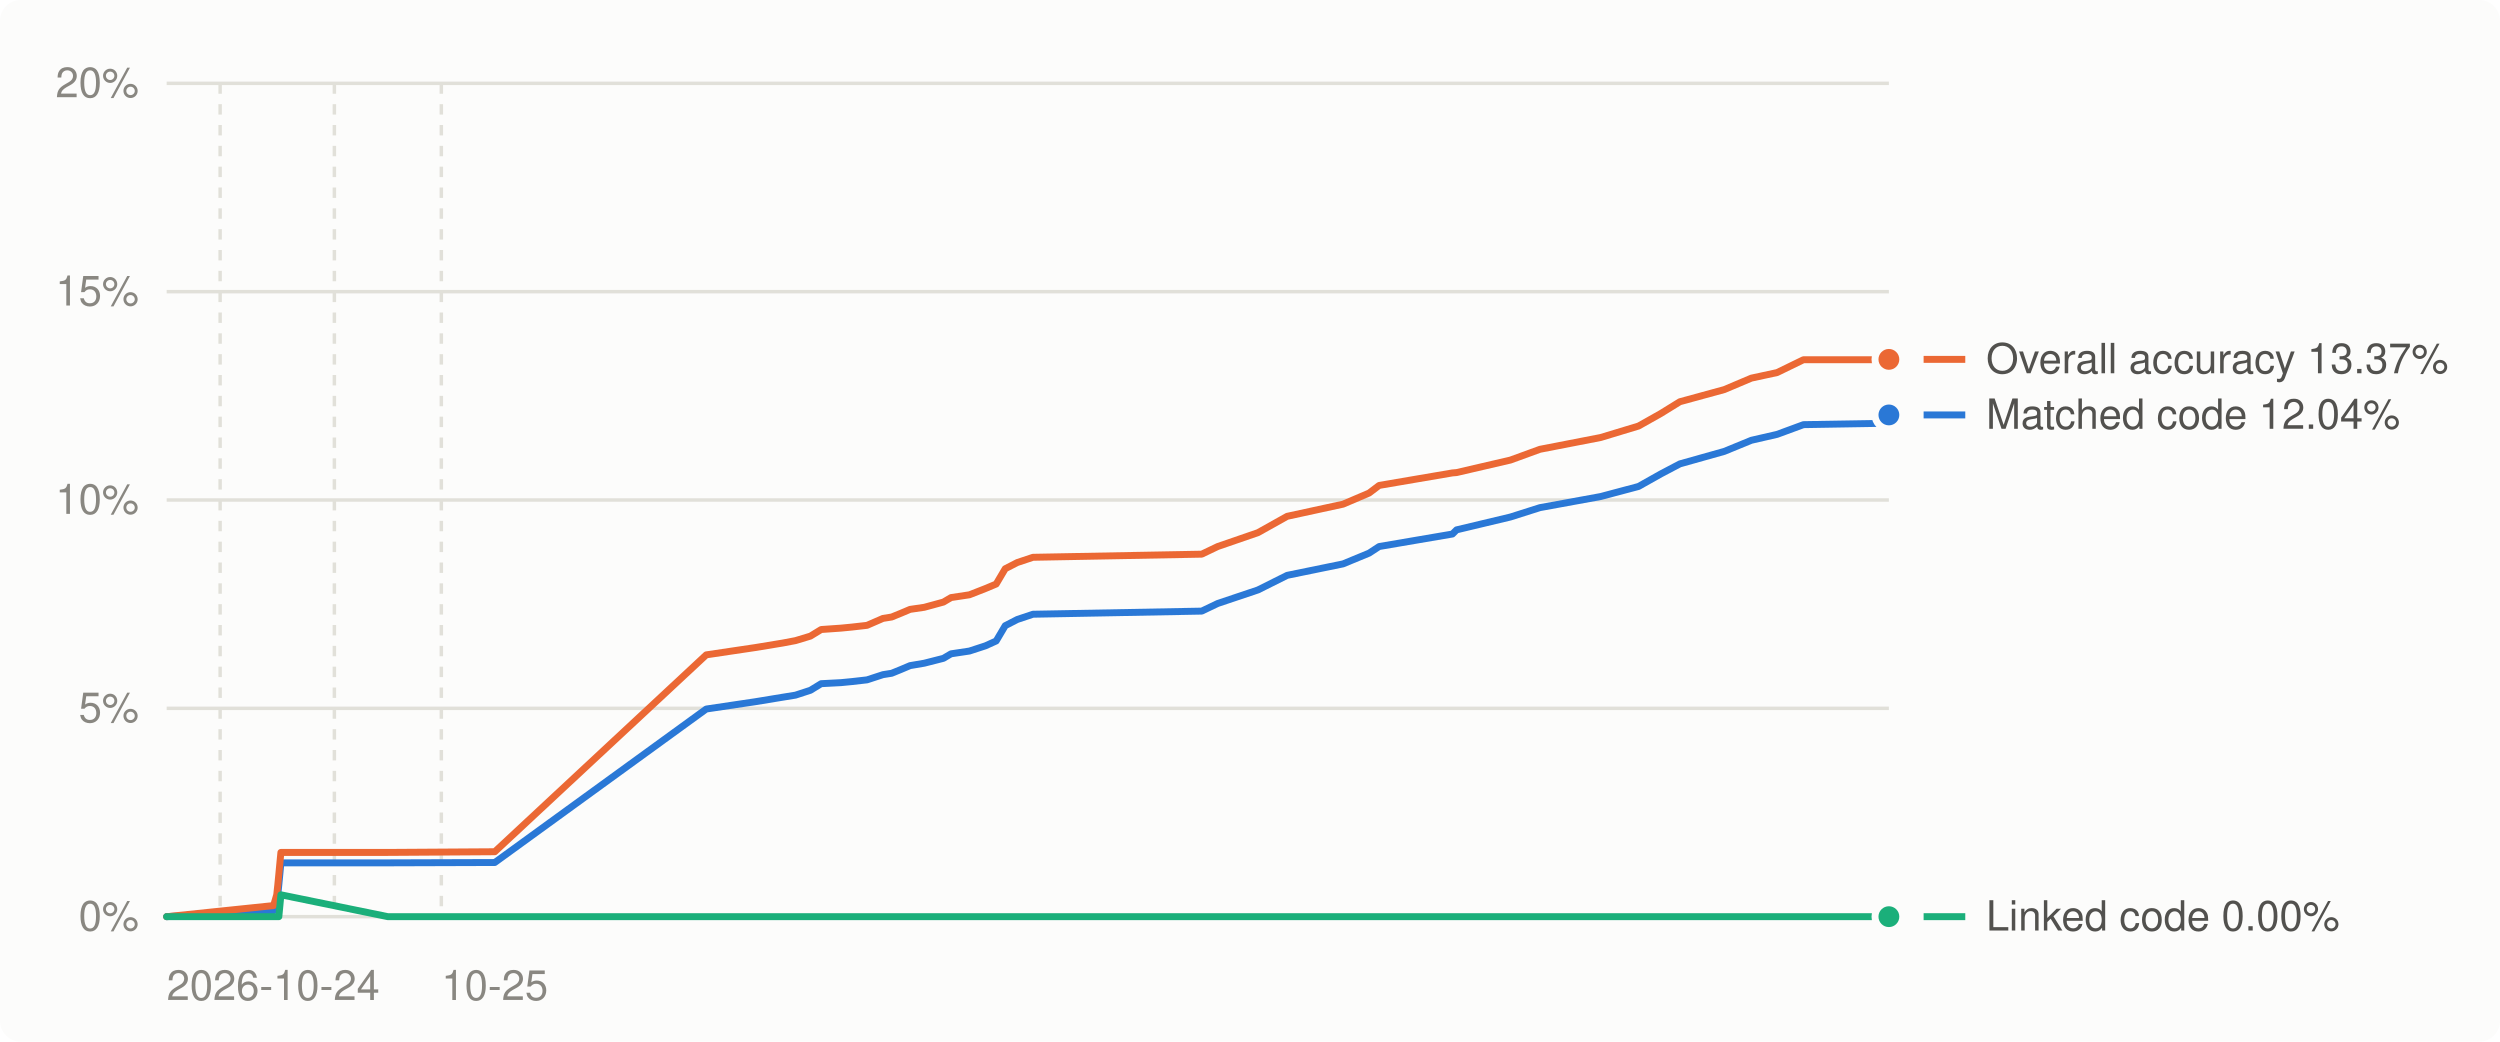
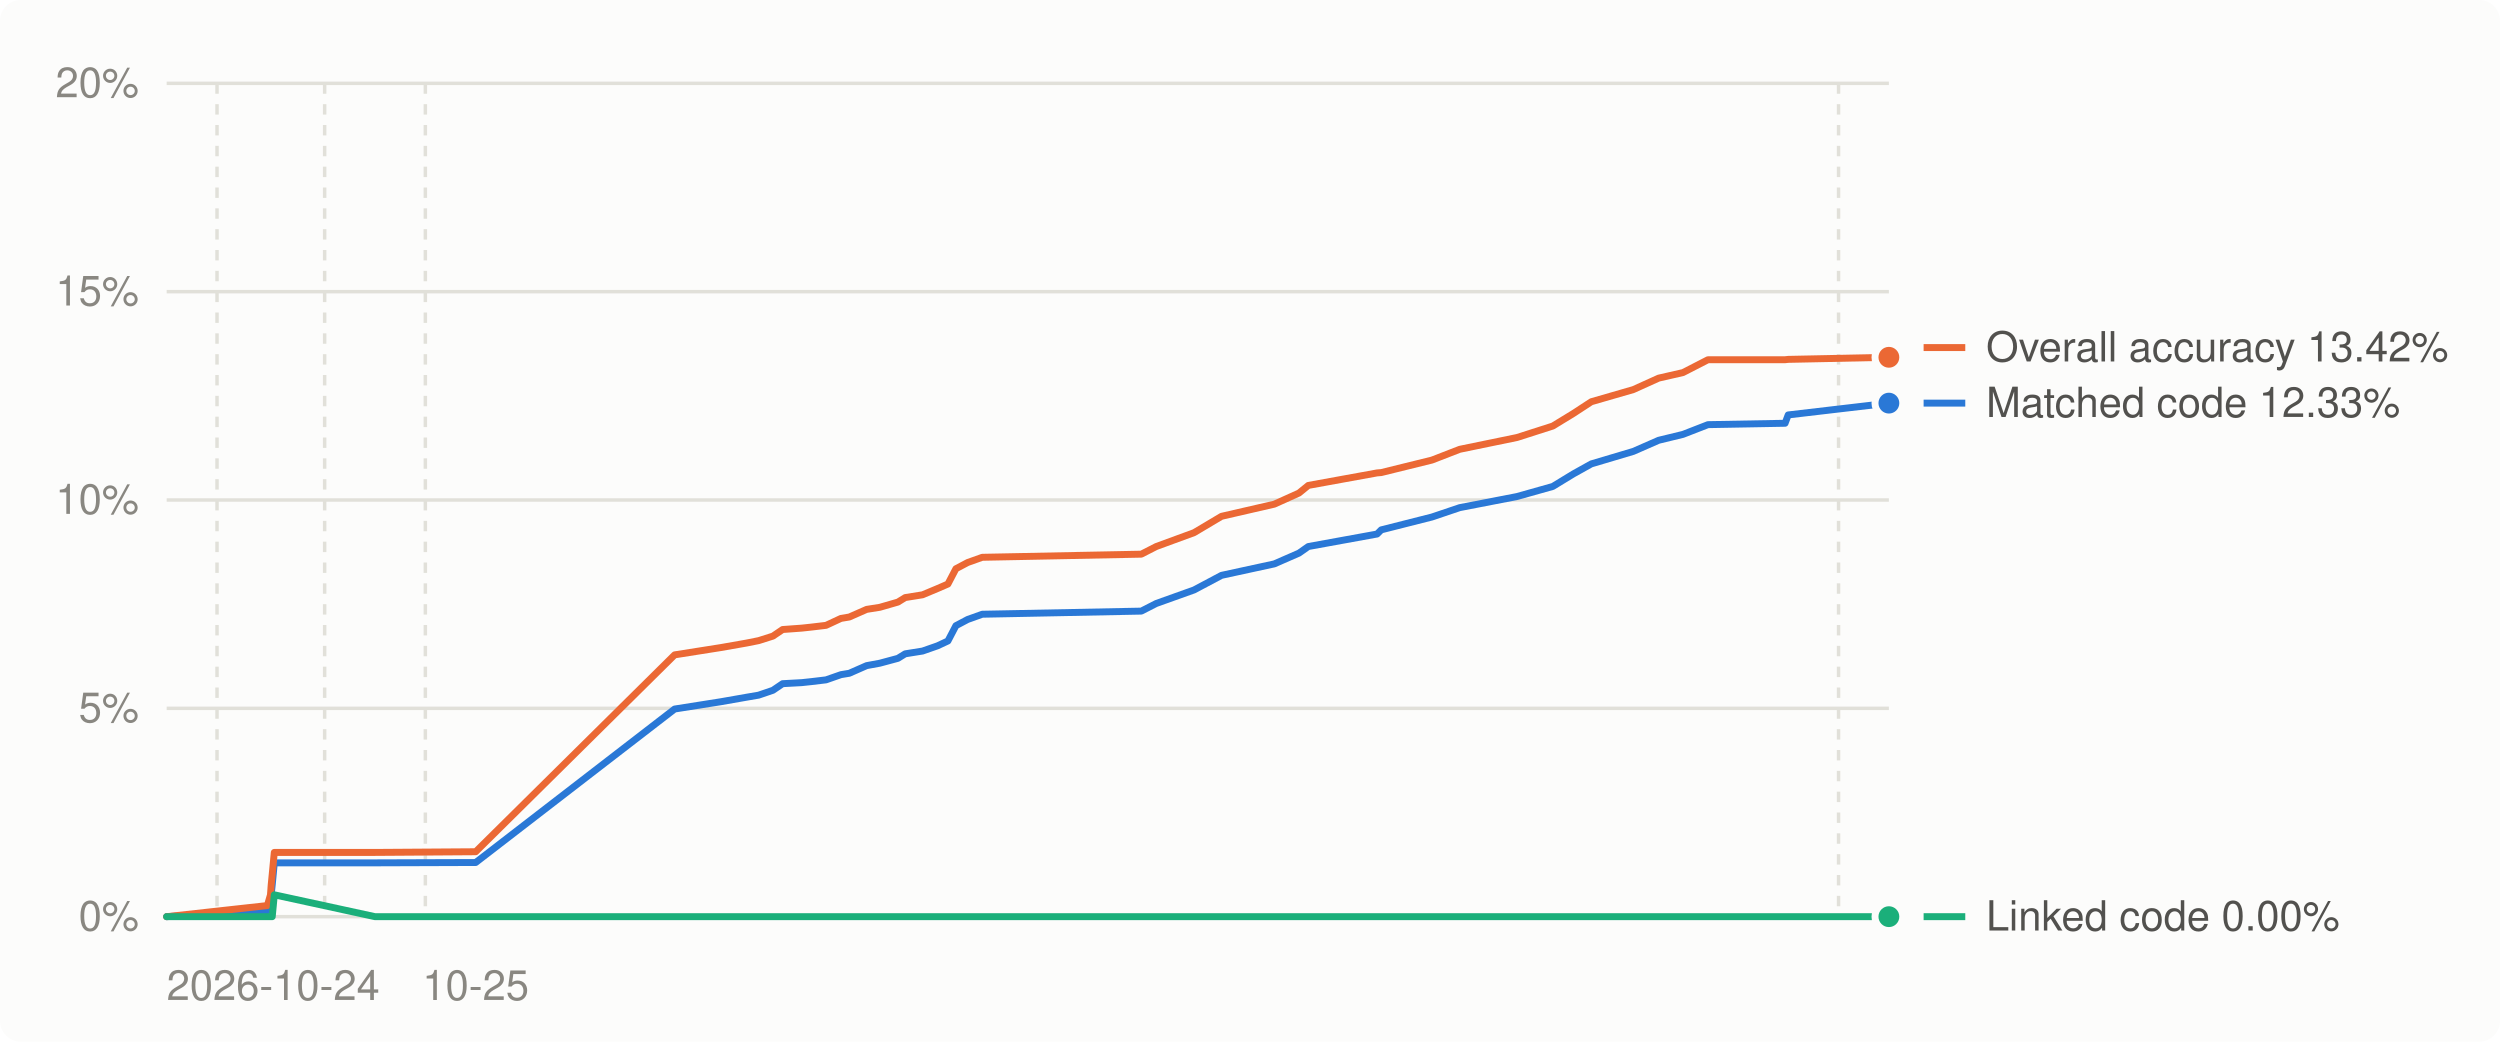
<svg xmlns="http://www.w3.org/2000/svg" viewBox="0 0 720 300" width="720" height="300" role="img" aria-label="Decompilation progress over time (USA)">
  <style>
.bg{fill:#fcfcfb}.grid{stroke:#e1e0d9}.muted{fill:#898781}.lbl{fill:#52514e}.ln0{stroke:#2a78d6}.dot0{fill:#2a78d6;stroke:#fcfcfb}.ln1{stroke:#eb6834}.dot1{fill:#eb6834;stroke:#fcfcfb}.ln2{stroke:#1baf7a}.dot2{fill:#1baf7a;stroke:#fcfcfb}
@media (prefers-color-scheme: dark){.bg{fill:#1a1a19}.grid{stroke:#2c2c2a}.muted{fill:#898781}.lbl{fill:#c3c2b7}.ln0{stroke:#3987e5}.dot0{fill:#3987e5;stroke:#1a1a19}.ln1{stroke:#d95926}.dot1{fill:#d95926;stroke:#1a1a19}.ln2{stroke:#199e70}.dot2{fill:#199e70;stroke:#1a1a19}}
text{font:12px -apple-system,BlinkMacSystemFont,'Segoe UI',Helvetica,Arial,sans-serif}
</style>
  <rect class="bg" width="720" height="300" rx="6" />
  <line x1="48" x2="544" y1="264.0" y2="264.0" class="grid" stroke-width="1" />
  <text x="40" y="268.0" class="muted" text-anchor="end">0%</text>
  <line x1="48" x2="544" y1="204.0" y2="204.0" class="grid" stroke-width="1" />
  <text x="40" y="208.0" class="muted" text-anchor="end">5%</text>
  <line x1="48" x2="544" y1="144.0" y2="144.0" class="grid" stroke-width="1" />
  <text x="40" y="148.0" class="muted" text-anchor="end">10%</text>
  <line x1="48" x2="544" y1="84.0" y2="84.0" class="grid" stroke-width="1" />
  <text x="40" y="88.0" class="muted" text-anchor="end">15%</text>
  <line x1="48" x2="544" y1="24.0" y2="24.0" class="grid" stroke-width="1" />
  <text x="40" y="28.0" class="muted" text-anchor="end">20%</text>
-   <line x1="63.4" x2="63.4" y1="24" y2="264" class="grid" stroke-width="1" stroke-dasharray="3 3" />
-   <line x1="96.3" x2="96.3" y1="24" y2="264" class="grid" stroke-width="1" stroke-dasharray="3 3" />
-   <line x1="127.1" x2="127.1" y1="24" y2="264" class="grid" stroke-width="1" stroke-dasharray="3 3" />
+   <line x1="62.5" x2="62.5" y1="24" y2="264" class="grid" stroke-width="1" stroke-dasharray="3 3" />
+   <line x1="93.5" x2="93.5" y1="24" y2="264" class="grid" stroke-width="1" stroke-dasharray="3 3" />
+   <line x1="122.5" x2="122.5" y1="24" y2="264" class="grid" stroke-width="1" stroke-dasharray="3 3" />
+   <line x1="529.5" x2="529.5" y1="24" y2="264" class="grid" stroke-width="1" stroke-dasharray="3 3" />
  <text class="muted" x="48.0" y="288" text-anchor="start">2026-10-24</text>
-   <text class="muted" x="142.5" y="288" text-anchor="middle">10-25</text>
-   <polyline points="48.0,264.0 78.8,262.3 79.7,259.6 80.0,257.7 80.3,254.8 80.6,251.7 80.9,248.5 111.7,248.5 142.5,248.4 203.4,204.2 217.5,202.1 225.4,200.8 229.1,200.2 233.4,198.8 236.5,196.9 242.2,196.6 245.3,196.3 249.7,195.8 254.3,194.3 256.8,193.9 259.5,192.8 262.1,191.7 266.2,191.0 271.7,189.6 273.9,188.3 279.2,187.5 283.8,186.0 286.9,184.6 289.5,180.2 293.0,178.4 297.5,176.9 346.1,176.0 350.7,173.8 362.3,169.9 370.7,165.7 386.8,162.4 394.3,159.3 397.2,157.4 418.3,153.8 419.5,152.6 435.0,148.9 443.5,146.2 461.0,143.0 471.9,140.1 478.3,136.5 483.8,133.6 496.6,130.0 504.4,126.8 511.8,125.1 519.4,122.3 543.1,121.9 544.0,119.5" fill="none" class="ln0" stroke-width="2" stroke-linejoin="round" stroke-linecap="round" />
-   <polyline points="48.0,264.0 78.8,260.8 79.7,257.7 80.0,254.9 80.3,251.8 80.6,248.6 80.9,245.5 111.7,245.5 142.5,245.3 203.4,188.6 217.5,186.5 225.4,185.2 229.1,184.5 233.4,183.2 236.5,181.3 242.2,180.9 245.3,180.6 249.7,180.1 254.3,178.1 256.8,177.7 259.5,176.6 262.1,175.5 266.2,174.9 271.7,173.4 273.9,172.1 279.2,171.3 283.8,169.5 286.9,168.2 289.5,163.8 293.0,162.0 297.5,160.5 346.1,159.6 350.7,157.4 362.3,153.4 370.7,148.7 386.8,145.2 394.3,142.0 397.2,139.8 418.3,136.2 419.5,136.1 435.0,132.5 443.5,129.4 461.0,126.0 471.9,122.7 478.3,119.1 483.8,115.7 496.6,112.2 504.4,108.9 511.8,107.3 519.4,103.6 543.1,103.6 544.0,103.5" fill="none" class="ln1" stroke-width="2" stroke-linejoin="round" stroke-linecap="round" />
-   <polyline points="48.0,264.0 78.8,264.0 79.7,264.0 80.0,264.0 80.3,264.0 80.6,260.9 80.9,257.7 111.7,264.0 142.5,264.0 203.4,264.0 217.5,264.0 225.4,264.0 229.1,264.0 233.4,264.0 236.5,264.0 242.2,264.0 245.3,264.0 249.7,264.0 254.3,264.0 256.8,264.0 259.5,264.0 262.1,264.0 266.2,264.0 271.7,264.0 273.9,264.0 279.2,264.0 283.8,264.0 286.9,264.0 289.5,264.0 293.0,264.0 297.5,264.0 346.1,264.0 350.7,264.0 362.3,264.0 370.7,264.0 386.8,264.0 394.3,264.0 397.2,264.0 418.3,264.0 419.5,264.0 435.0,264.0 443.5,264.0 461.0,264.0 471.9,264.0 478.3,264.0 483.8,264.0 496.6,264.0 504.4,264.0 511.8,264.0 519.4,264.0 543.1,264.0 544.0,264.0" fill="none" class="ln2" stroke-width="2" stroke-linejoin="round" stroke-linecap="round" />
-   <circle cx="544.0" cy="119.5" r="4" class="dot0" stroke-width="2" />
-   <circle cx="544.0" cy="103.5" r="4" class="dot1" stroke-width="2" />
+   <text class="muted" x="137.0" y="288" text-anchor="middle">10-25</text>
+   <polyline points="48.0,264.0 77.0,262.3 77.9,259.6 78.1,257.7 78.4,254.8 78.7,251.7 79.0,248.5 108.0,248.5 137.0,248.4 194.3,204.2 207.6,202.1 215.0,200.8 218.5,200.2 222.6,198.8 225.4,196.9 230.9,196.6 233.7,196.3 237.9,195.8 242.2,194.3 244.6,193.9 247.1,192.8 249.6,191.7 253.4,191.0 258.6,189.6 260.7,188.3 265.7,187.5 270.0,186.0 273.0,184.6 275.3,180.2 278.7,178.4 282.9,176.9 328.7,176.0 333.0,173.8 343.9,169.9 351.8,165.7 367.0,162.4 374.1,159.3 376.8,157.4 396.6,153.8 397.8,152.6 412.4,148.9 420.4,146.2 436.9,143.0 447.2,140.1 453.1,136.5 458.3,133.6 470.4,130.0 477.7,126.8 484.7,125.1 491.9,122.3 514.1,121.9 515.0,119.5 544.0,116.1" fill="none" class="ln0" stroke-width="2" stroke-linejoin="round" stroke-linecap="round" />
+   <polyline points="48.0,264.0 77.0,260.8 77.9,257.7 78.1,254.9 78.4,251.8 78.7,248.6 79.0,245.5 108.0,245.5 137.0,245.3 194.3,188.6 207.6,186.5 215.0,185.2 218.5,184.5 222.6,183.2 225.4,181.3 230.9,180.9 233.7,180.6 237.9,180.1 242.2,178.1 244.6,177.7 247.1,176.6 249.6,175.5 253.4,174.9 258.6,173.4 260.7,172.1 265.7,171.3 270.0,169.5 273.0,168.2 275.3,163.8 278.7,162.0 282.9,160.5 328.7,159.6 333.0,157.4 343.9,153.4 351.8,148.7 367.0,145.2 374.1,142.0 376.8,139.8 396.6,136.2 397.8,136.1 412.4,132.5 420.4,129.4 436.9,126.0 447.2,122.7 453.1,119.1 458.3,115.7 470.4,112.2 477.7,108.9 484.7,107.3 491.9,103.6 514.1,103.6 515.0,103.5 544.0,102.9" fill="none" class="ln1" stroke-width="2" stroke-linejoin="round" stroke-linecap="round" />
+   <polyline points="48.0,264.0 77.0,264.0 77.9,264.0 78.1,264.0 78.4,264.0 78.7,260.9 79.0,257.7 108.0,264.0 137.0,264.0 194.3,264.0 207.6,264.0 215.0,264.0 218.5,264.0 222.6,264.0 225.4,264.0 230.9,264.0 233.7,264.0 237.9,264.0 242.2,264.0 244.6,264.0 247.1,264.0 249.6,264.0 253.4,264.0 258.6,264.0 260.7,264.0 265.7,264.0 270.0,264.0 273.0,264.0 275.3,264.0 278.7,264.0 282.9,264.0 328.7,264.0 333.0,264.0 343.9,264.0 351.8,264.0 367.0,264.0 374.1,264.0 376.8,264.0 396.6,264.0 397.8,264.0 412.4,264.0 420.4,264.0 436.9,264.0 447.2,264.0 453.1,264.0 458.3,264.0 470.4,264.0 477.7,264.0 484.7,264.0 491.9,264.0 514.1,264.0 515.0,264.0 544.0,264.0" fill="none" class="ln2" stroke-width="2" stroke-linejoin="round" stroke-linecap="round" />
+   <circle cx="544.0" cy="116.1" r="4" class="dot0" stroke-width="2" />
+   <circle cx="544.0" cy="102.9" r="4" class="dot1" stroke-width="2" />
  <circle cx="544.0" cy="264.0" r="4" class="dot2" stroke-width="2" />
  <line x1="554" x2="566" y1="264.0" y2="264.0" class="ln2" stroke-width="2" />
  <text class="lbl" x="572" y="268.0">Linked code 0.00%</text>
-   <line x1="554" x2="566" y1="119.5" y2="119.5" class="ln0" stroke-width="2" />
-   <text class="lbl" x="572" y="123.5">Matched code 12.04%</text>
-   <line x1="554" x2="566" y1="103.5" y2="103.5" class="ln1" stroke-width="2" />
-   <text class="lbl" x="572" y="107.5">Overall accuracy 13.37%</text>
+   <line x1="554" x2="566" y1="116.1" y2="116.1" class="ln0" stroke-width="2" />
+   <text class="lbl" x="572" y="120.1">Matched code 12.33%</text>
+   <line x1="554" x2="566" y1="100.1" y2="100.1" class="ln1" stroke-width="2" />
+   <text class="lbl" x="572" y="104.1">Overall accuracy 13.42%</text>
</svg>
